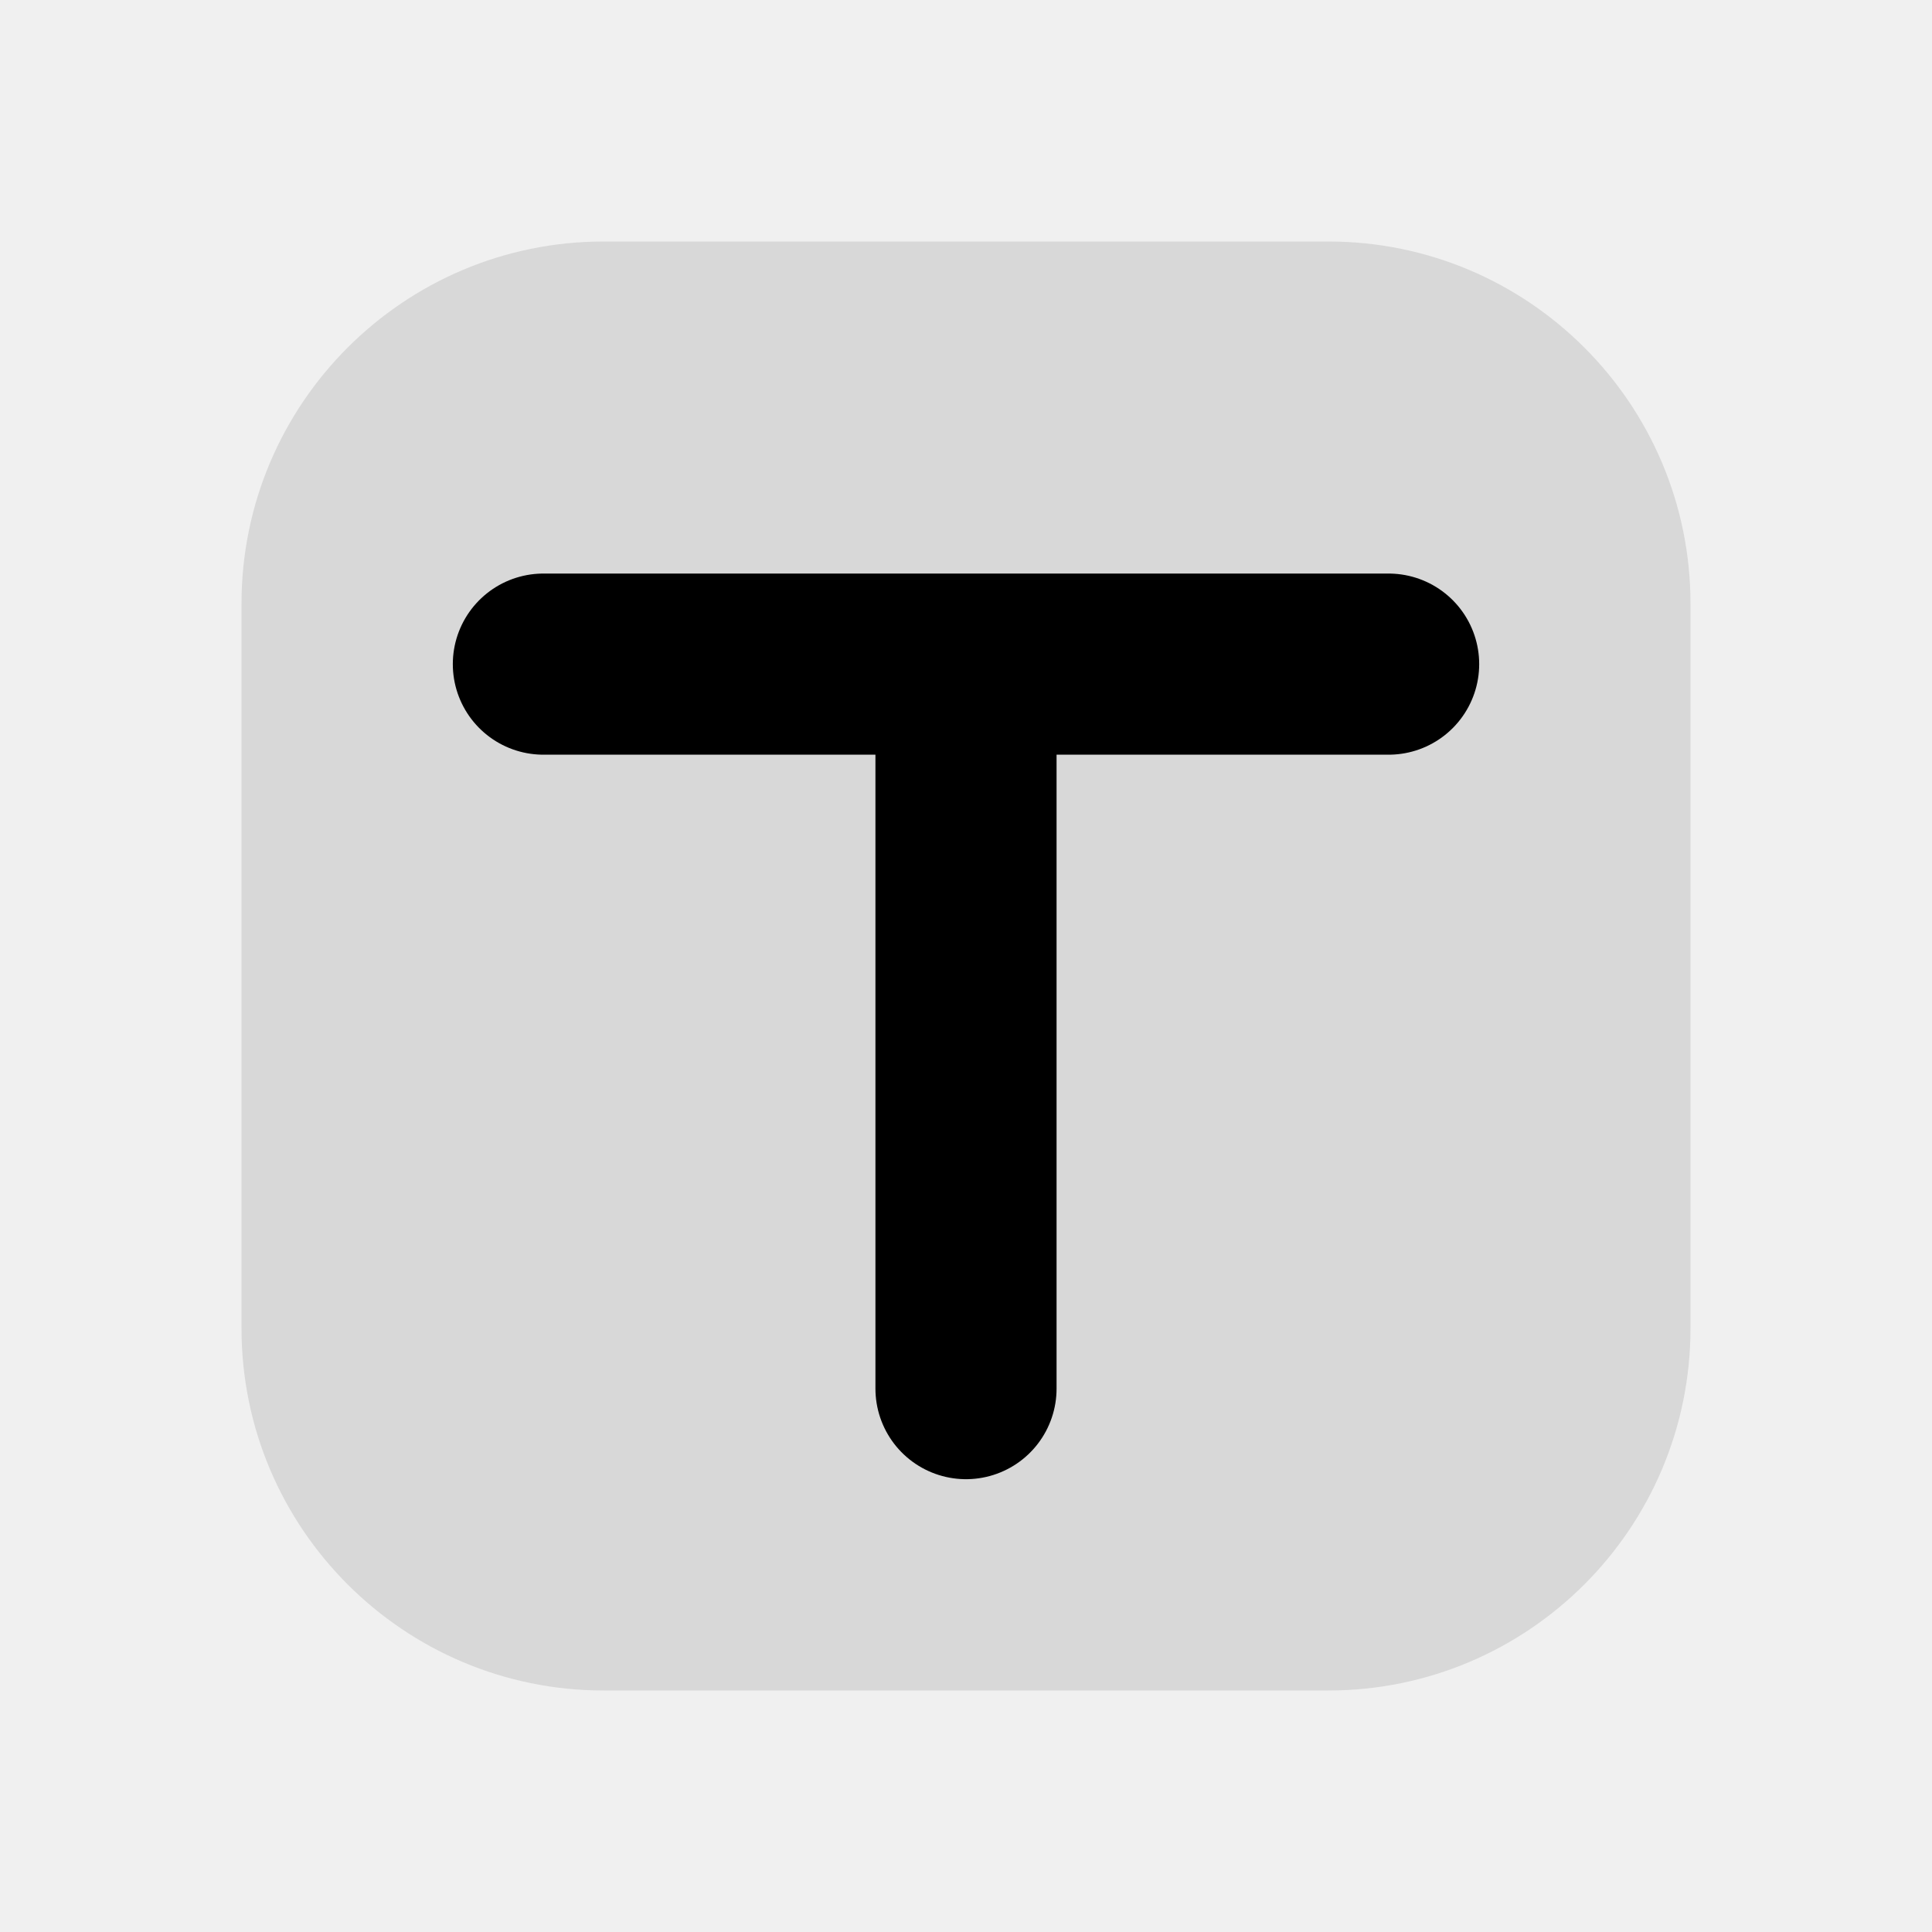
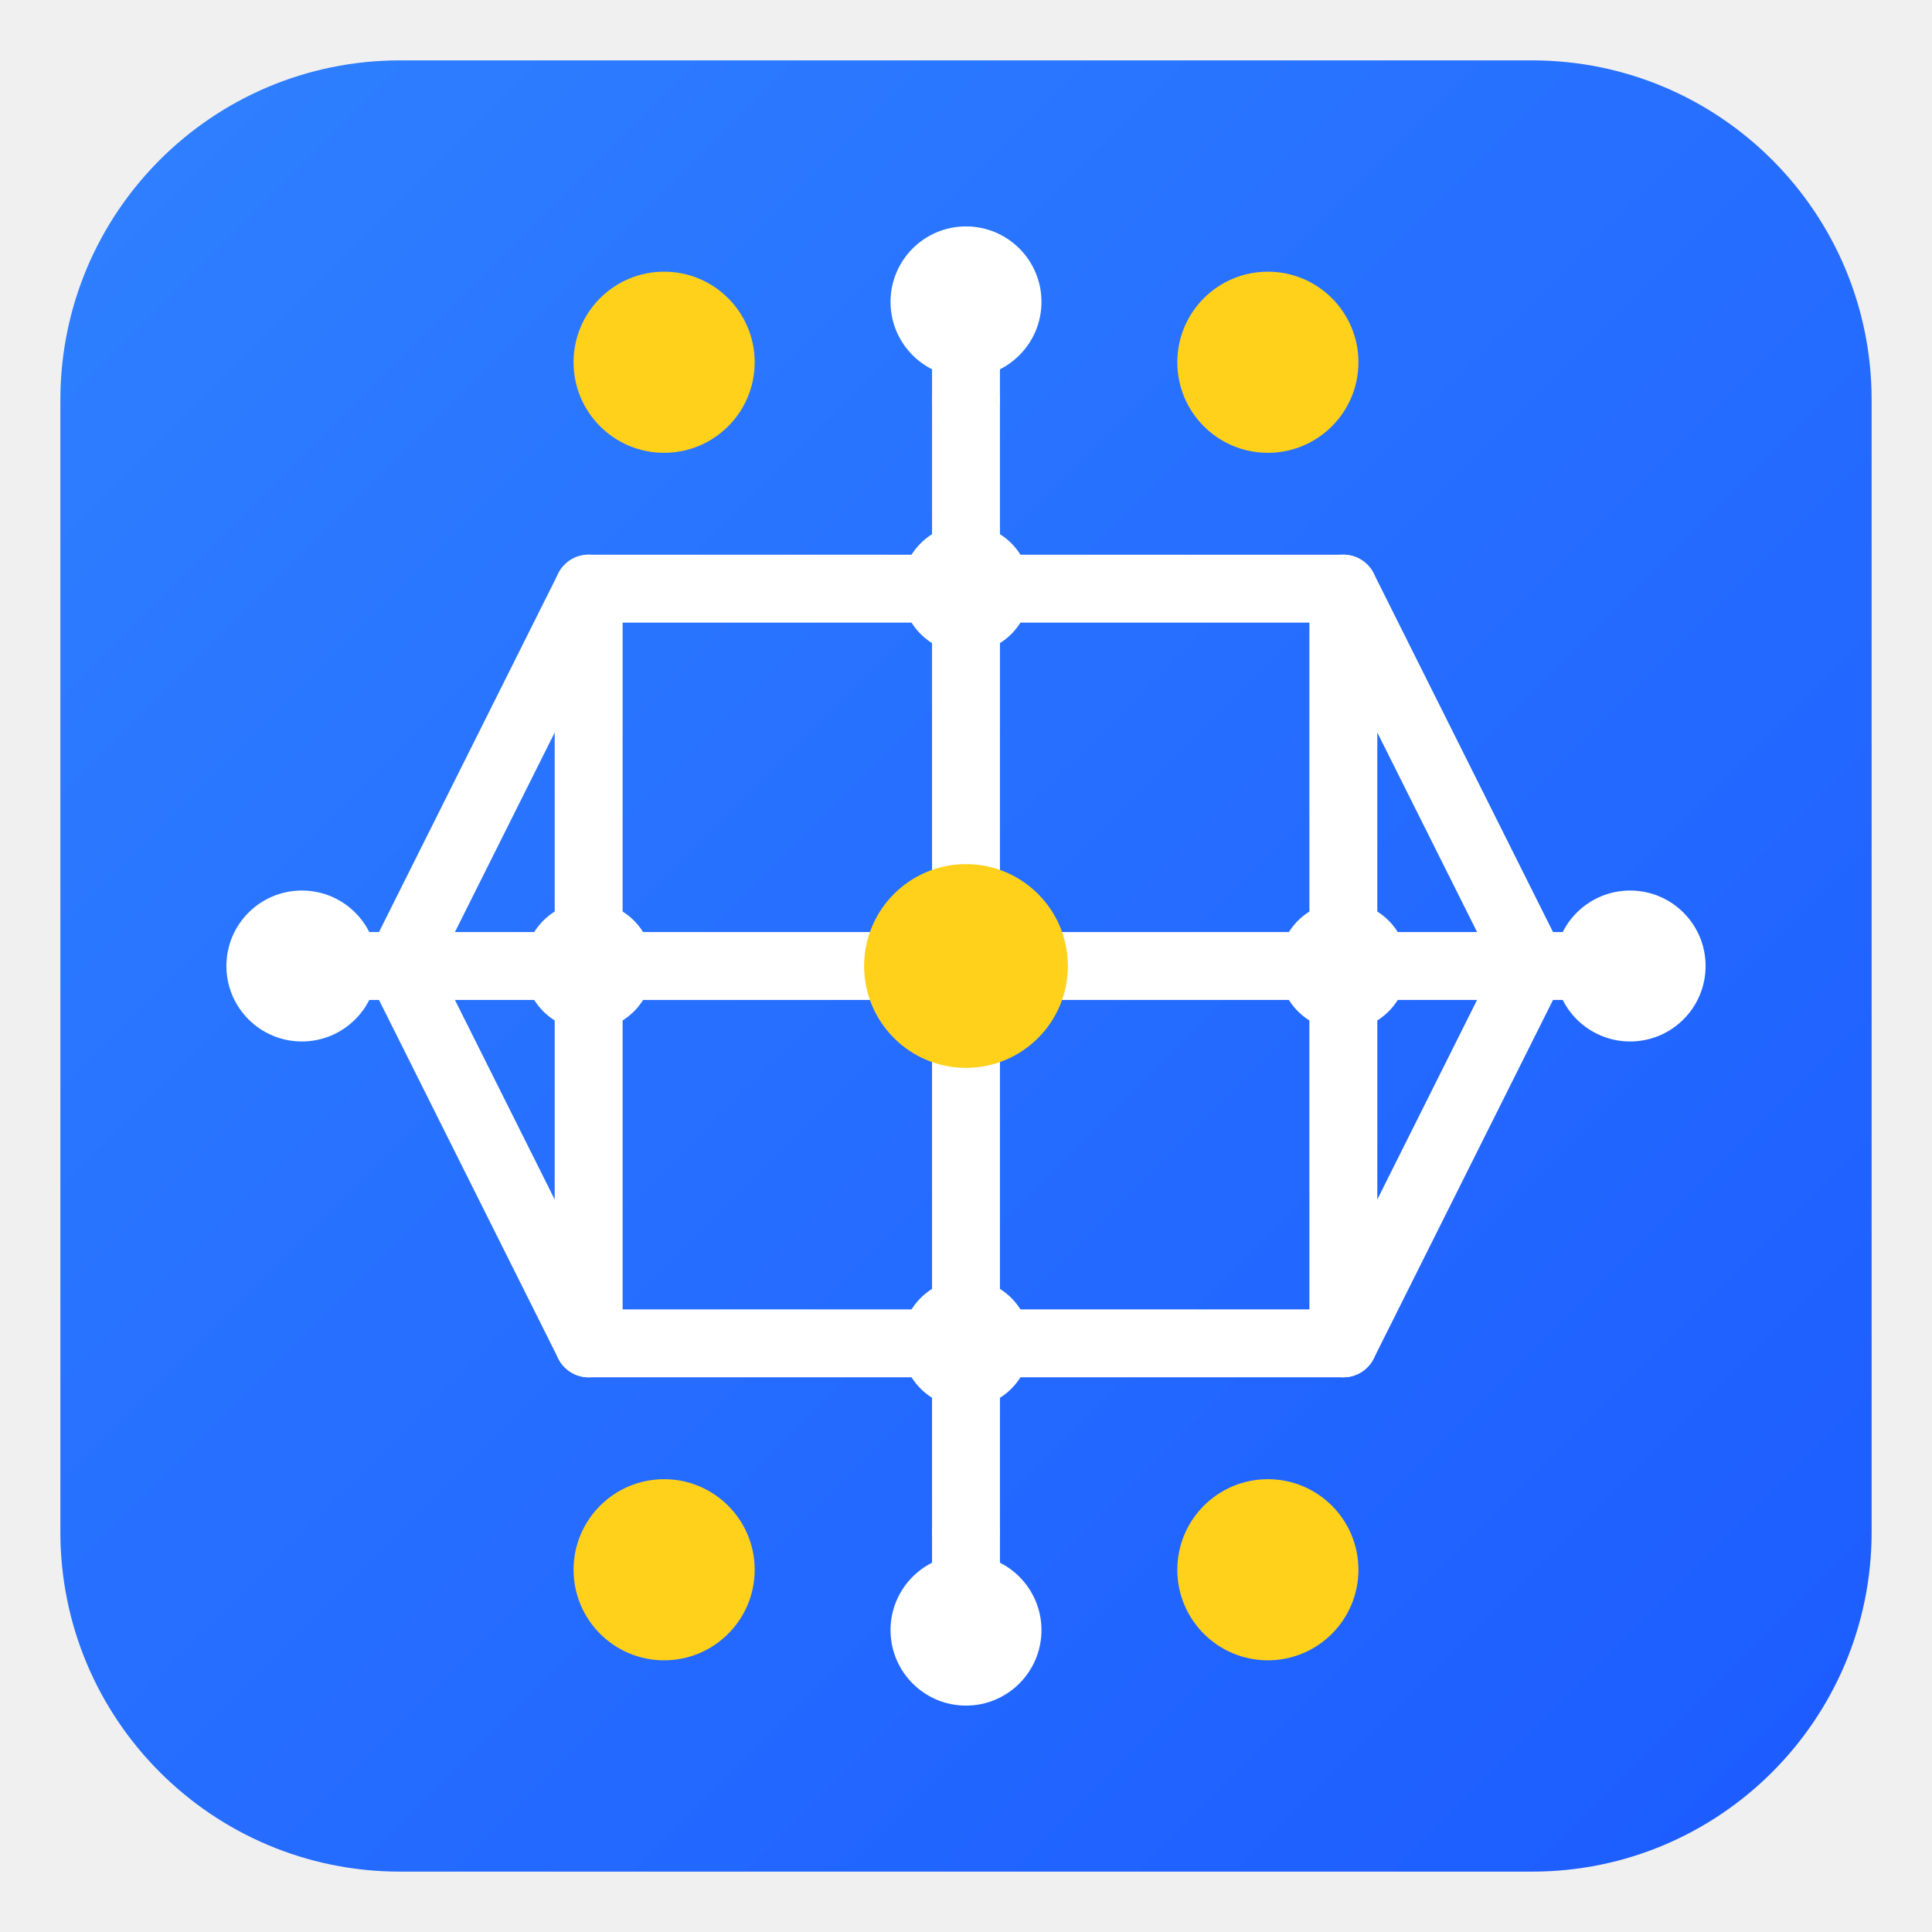
- <svg xmlns="http://www.w3.org/2000/svg" viewBox="0 0 64 64">
-   <rect x="8" y="8" width="48" height="48" rx="12" fill="currentColor" opacity=".1" />
-   <path d="M18 22h28M32 22v24" stroke="currentColor" stroke-width="6" stroke-linecap="round" />
+ <svg xmlns="http://www.w3.org/2000/svg" viewBox="0 0 1024 1024">
+   <defs>
+     <linearGradient id="bg" x1="0" y1="0" x2="1" y2="1">
+       <stop offset="0%" stop-color="#2F80FF" />
+       <stop offset="100%" stop-color="#1C5BFF" />
+     </linearGradient>
+     <style>
+       .net { stroke: #fff; stroke-width: 36; stroke-linecap: round; stroke-linejoin: round; fill: none; }
+     </style>
+   </defs>
+   <rect x="32" y="32" width="960" height="960" rx="180" fill="url(#bg)" />
+   <g class="net">
+     <rect x="312" y="312" width="400" height="400" />
+     <line x1="512" y1="212" x2="512" y2="812" />
+     <line x1="212" y1="512" x2="812" y2="512" />
+     <line x1="312" y1="312" x2="212" y2="512" />
+     <line x1="712" y1="312" x2="812" y2="512" />
+     <line x1="312" y1="712" x2="212" y2="512" />
+     <line x1="712" y1="712" x2="812" y2="512" />
+   </g>
+   <g class="net">
+     <line x1="512" y1="212" x2="512" y2="172" />
+     <line x1="512" y1="812" x2="512" y2="852" />
+     <line x1="212" y1="512" x2="172" y2="512" />
+     <line x1="812" y1="512" x2="852" y2="512" />
+   </g>
+   <g>
+     <circle cx="512" cy="160" r="40" fill="#FFFFFF" />
+     <circle cx="512" cy="864" r="40" fill="#FFFFFF" />
+     <circle cx="160" cy="512" r="40" fill="#FFFFFF" />
+     <circle cx="864" cy="512" r="40" fill="#FFFFFF" />
+   </g>
+   <g>
+     <circle cx="352" cy="192" r="48" fill="#FFD11A" />
+     <circle cx="672" cy="192" r="48" fill="#FFD11A" />
+     <circle cx="352" cy="832" r="48" fill="#FFD11A" />
+     <circle cx="672" cy="832" r="48" fill="#FFD11A" />
+   </g>
+   <g>
+     <circle cx="312" cy="512" r="34" fill="#FFFFFF" />
+     <circle cx="712" cy="512" r="34" fill="#FFFFFF" />
+     <circle cx="512" cy="312" r="34" fill="#FFFFFF" />
+     <circle cx="512" cy="712" r="34" fill="#FFFFFF" />
+   </g>
+   <circle cx="512" cy="512" r="54" fill="#FFD11A" />
</svg>
